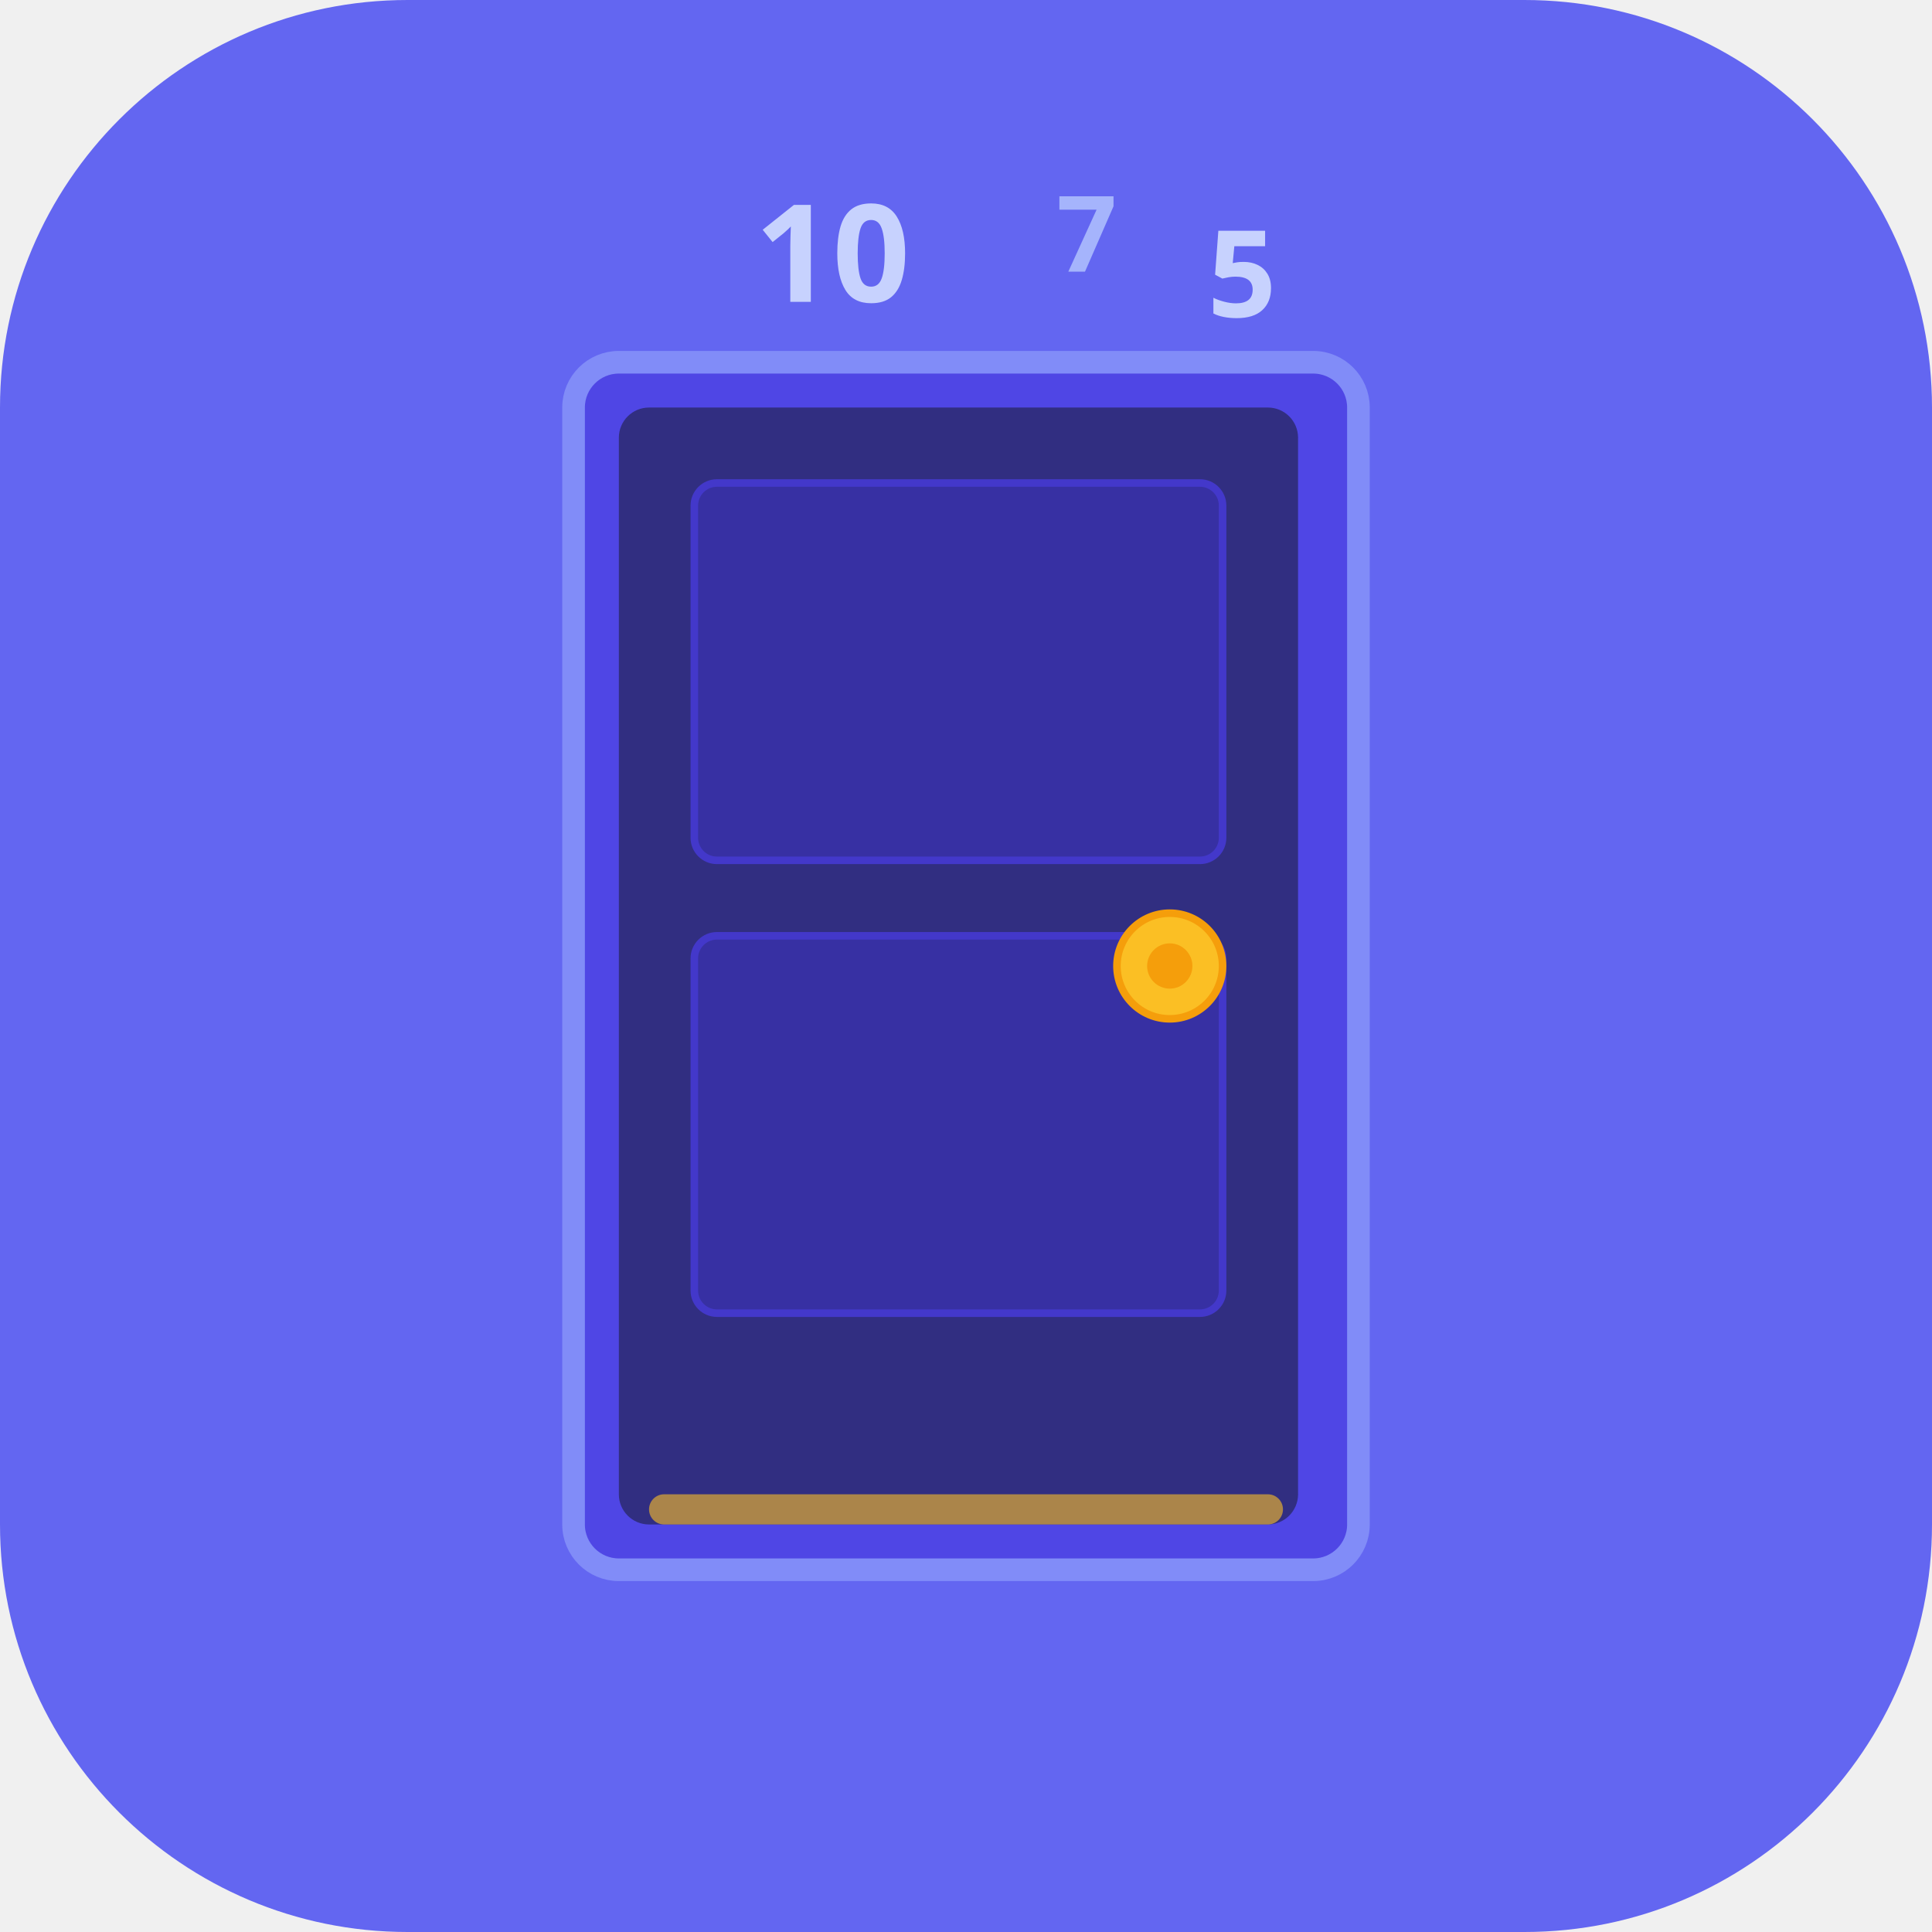
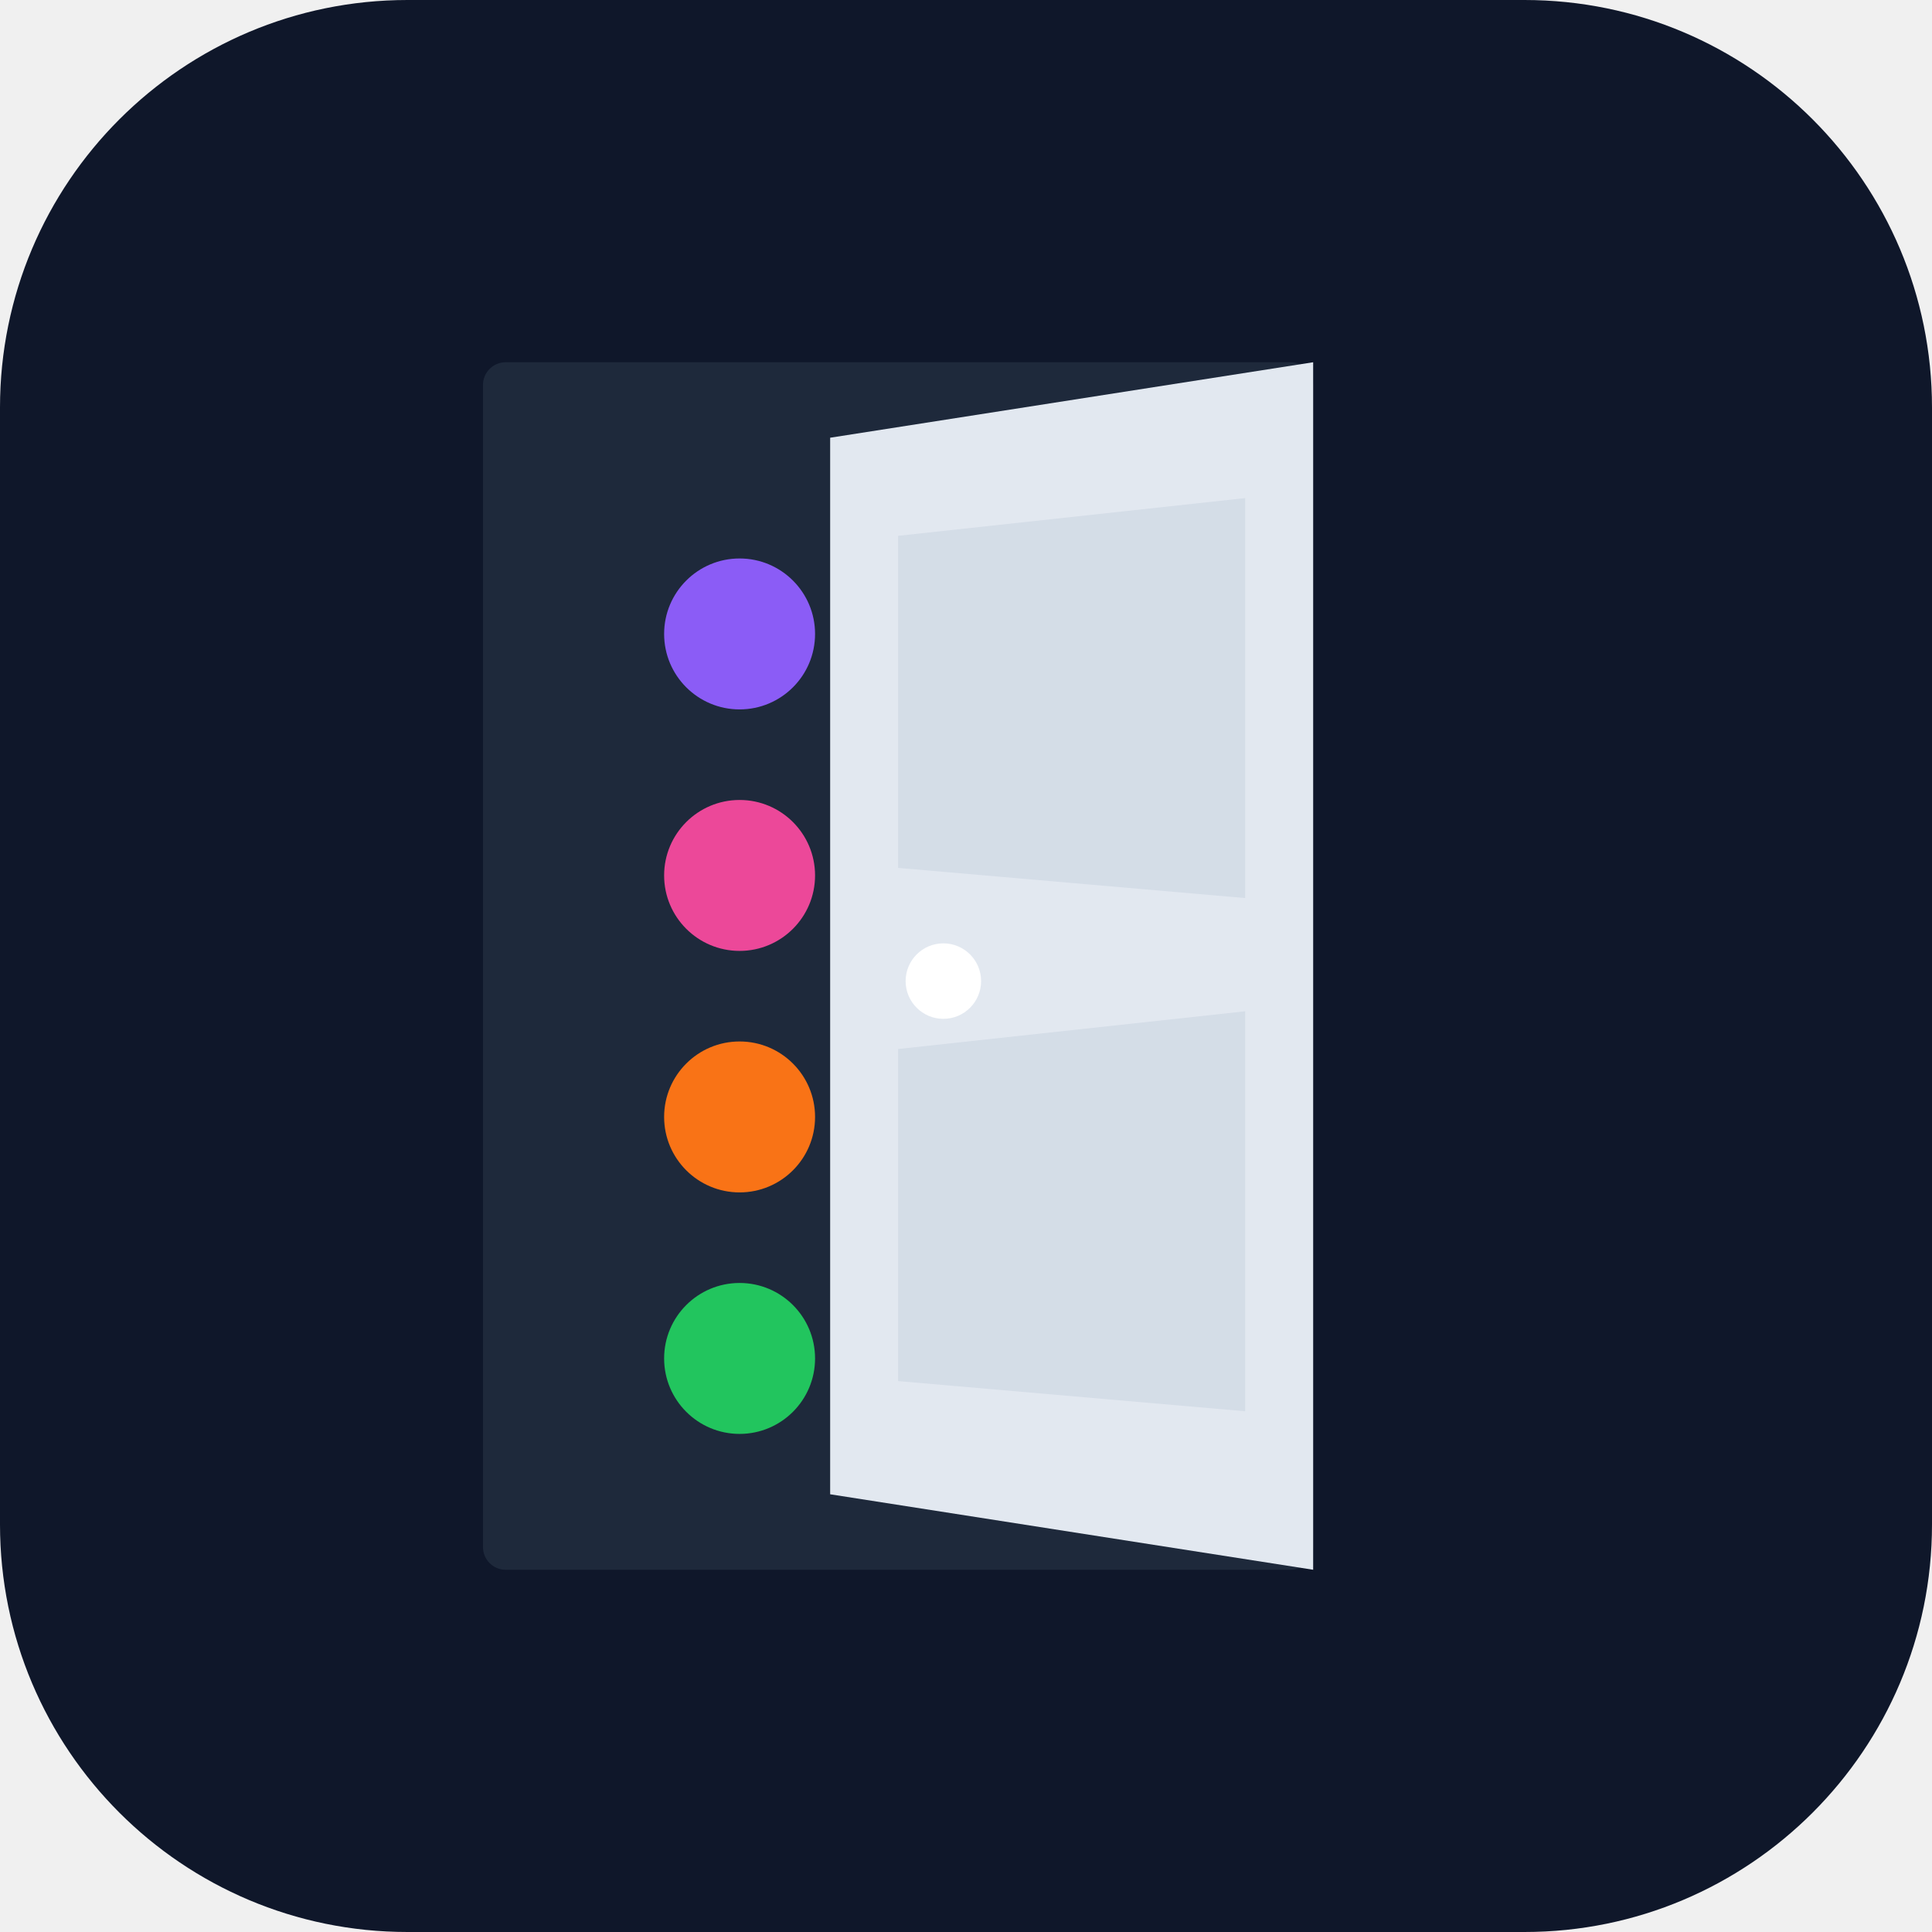
<svg xmlns="http://www.w3.org/2000/svg" viewBox="0 0 512 512">
-   <rect width="512" height="512" rx="108" fill="#6366f1" />
-   <rect x="152" y="96" width="208" height="320" rx="12" fill="#4f46e5" stroke="#818cf8" stroke-width="6" />
-   <rect x="164" y="108" width="180" height="296" rx="8" fill="#312e81" />
-   <rect x="184" y="128" width="140" height="100" rx="6" fill="#3730a3" stroke="#4338ca" stroke-width="2" />
-   <rect x="184" y="248" width="140" height="100" rx="6" fill="#3730a3" stroke="#4338ca" stroke-width="2" />
-   <circle cx="310" cy="256" r="14" fill="#fbbf24" stroke="#f59e0b" stroke-width="2" />
-   <circle cx="310" cy="256" r="6" fill="#f59e0b" />
-   <text x="200" y="80" font-family="system-ui, sans-serif" font-size="36" font-weight="bold" fill="#c7d2fe">10</text>
-   <text x="280" y="72" font-family="system-ui, sans-serif" font-size="28" font-weight="bold" fill="#a5b4fc">7</text>
-   <text x="320" y="84" font-family="system-ui, sans-serif" font-size="32" font-weight="bold" fill="#c7d2fe">5</text>
-   <rect x="172" y="396" width="168" height="8" rx="4" fill="#fbbf24" opacity="0.6" />
+   <rect width="512" height="512" rx="108" fill="#0f172a" />
+   <rect x="128" y="96" width="220" height="320" rx="6" fill="#1e293b" />
+   <circle cx="196" cy="168" r="20" fill="#8b5cf6" />
+   <circle cx="196" cy="232" r="20" fill="#ec4899" />
+   <circle cx="196" cy="296" r="20" fill="#f97316" />
+   <circle cx="196" cy="360" r="20" fill="#22c55e" />
+   <path d="M348 96 L348 416 L220 396 L220 116 Z" fill="#e2e8f0" />
+   <path d="M330 132 L330 238 L238 230 L238 142 Z" fill="#cbd5e1" opacity="0.6" />
+   <path d="M330 268 L330 374 L238 366 L238 278 Z" fill="#cbd5e1" opacity="0.6" />
+   <circle cx="250" cy="260" r="10" fill="#ffffff" />
</svg>
